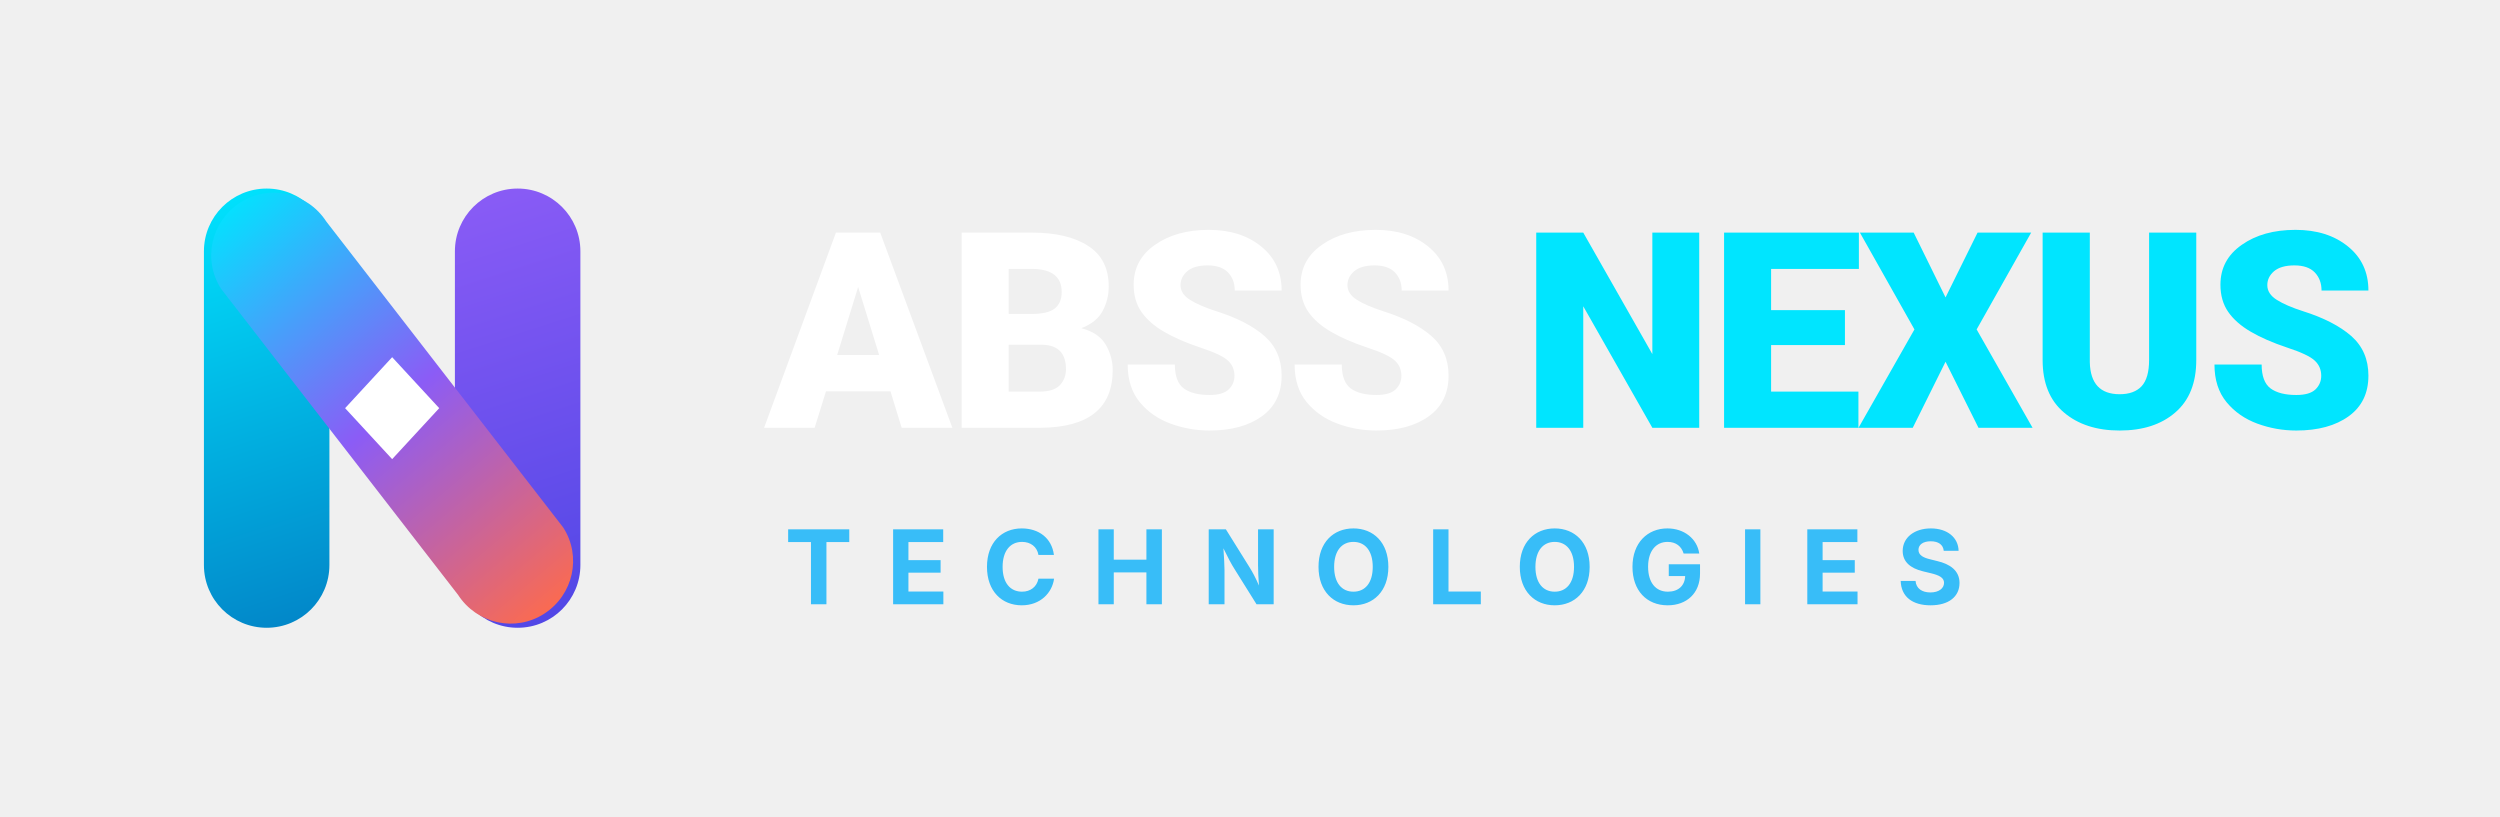
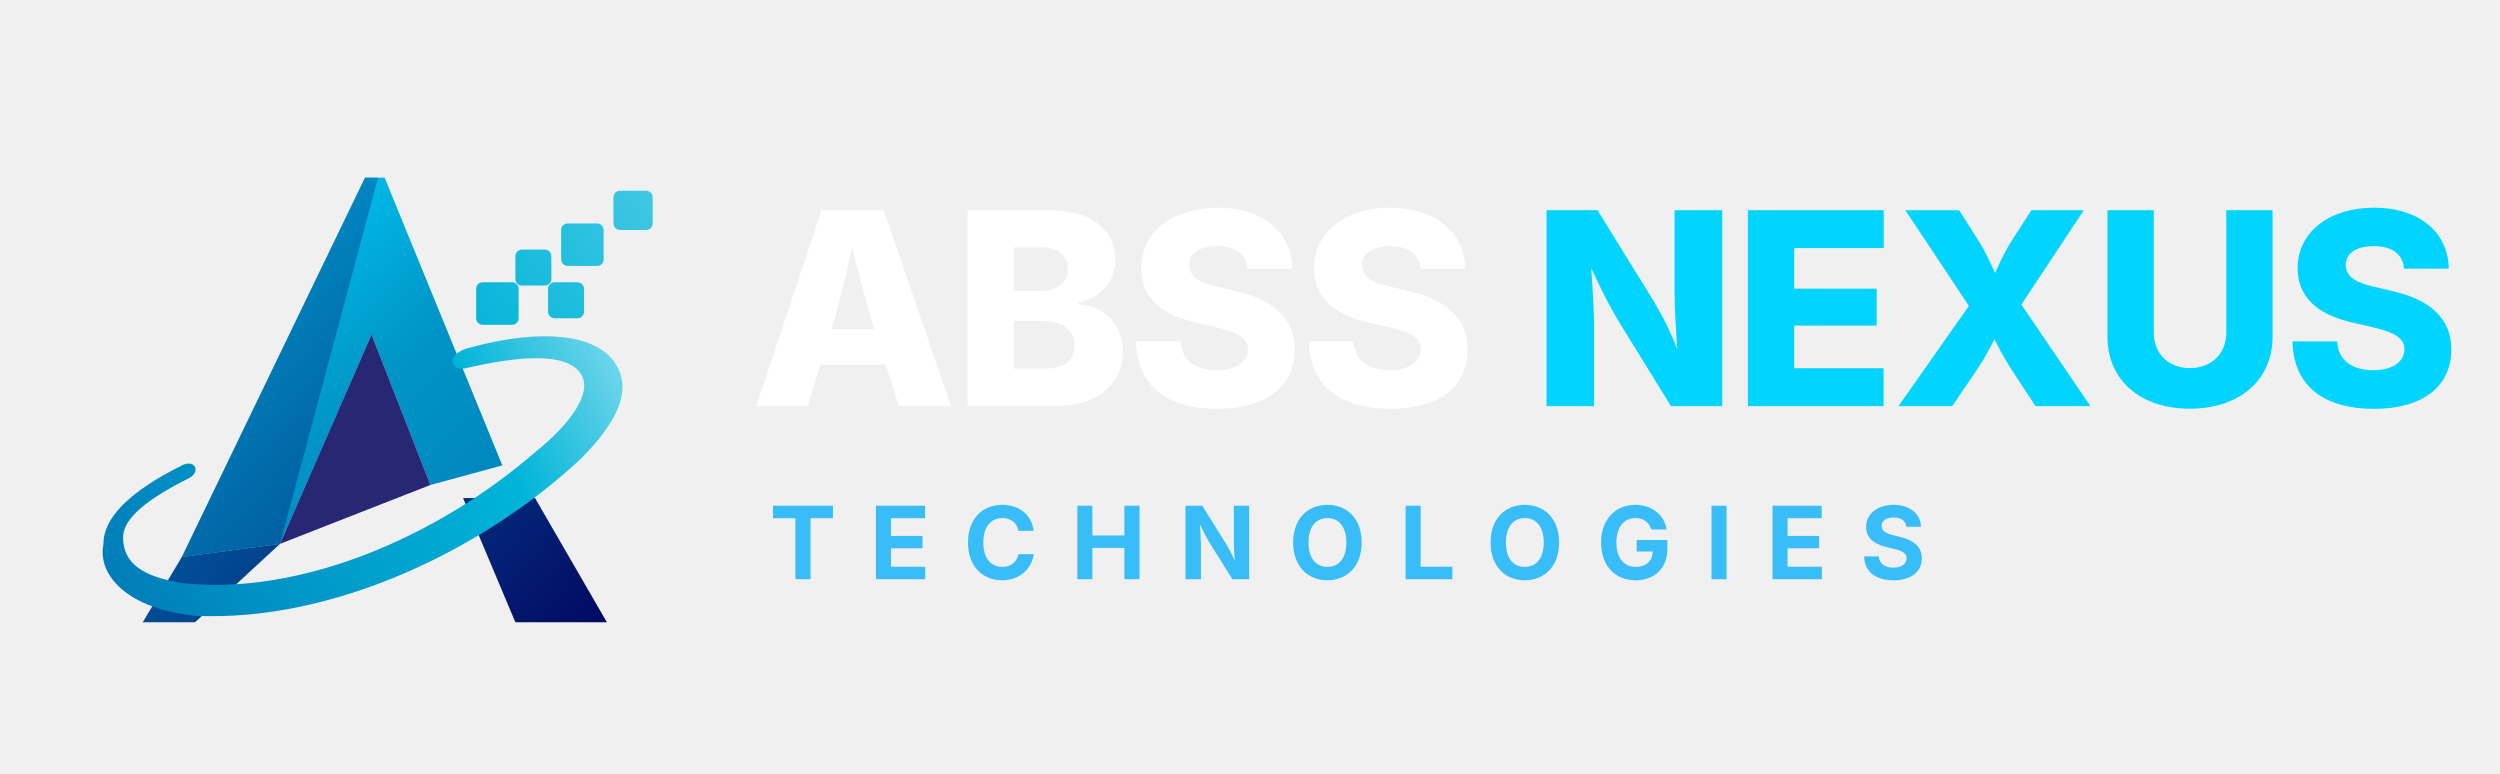
- <svg xmlns="http://www.w3.org/2000/svg" width="1470" height="480" viewBox="0 0 255 80" fill="none">
+ <svg xmlns="http://www.w3.org/2000/svg" width="1680" height="520" viewBox="0 0 260 80" fill="none">
  <defs>
-     <linearGradient id="ab-cd-left" x1="14" y1="12" x2="32" y2="68" gradientUnits="userSpaceOnUse">
+     <linearGradient id="a-grad-cyan" x1="20" y1="20" x2="80" y2="85" gradientUnits="userSpaceOnUse">
+       <stop offset="0%" stop-color="#00D4FF" />
+       <stop offset="45%" stop-color="#0096C7" />
+       <stop offset="100%" stop-color="#0077B6" />
+     </linearGradient>
+     <linearGradient id="a-grad-dark" x1="15" y1="30" x2="85" y2="90" gradientUnits="userSpaceOnUse">
+       <stop offset="0%" stop-color="#0077B6" />
+       <stop offset="50%" stop-color="#023E8A" />
+       <stop offset="100%" stop-color="#03045E" />
+     </linearGradient>
+     <linearGradient id="orbit-grad" x1="5" y1="85" x2="90" y2="40" gradientUnits="userSpaceOnUse">
+       <stop offset="0%" stop-color="#0077B6" />
+       <stop offset="30%" stop-color="#0096C7" />
+       <stop offset="70%" stop-color="#00B4D8" />
+       <stop offset="100%" stop-color="#90E0EF" />
+     </linearGradient>
+     <linearGradient id="pixel-grad" x1="60" y1="40" x2="95" y2="18" gradientUnits="userSpaceOnUse">
+       <stop offset="0%" stop-color="#00B4D8" />
+       <stop offset="100%" stop-color="#48CAE4" />
+     </linearGradient>
+     <linearGradient id="wm-cyan-grad" x1="72" y1="8" x2="160" y2="38" gradientUnits="userSpaceOnUse">
+       <stop offset="0%" stop-color="#00A3FF" />
+       <stop offset="100%" stop-color="#0077B6" />
+     </linearGradient>
+     <linearGradient id="wm-cyan-dark" x1="72" y1="8" x2="160" y2="38" gradientUnits="userSpaceOnUse">
      <stop offset="0%" stop-color="#00E5FF" />
-       <stop offset="100%" stop-color="#0284C7" />
+       <stop offset="100%" stop-color="#38BDF8" />
    </linearGradient>
-     <linearGradient id="ab-cd-right" x1="48" y1="12" x2="66" y2="68" gradientUnits="userSpaceOnUse">
-       <stop offset="0%" stop-color="#8B5CF6" />
-       <stop offset="100%" stop-color="#4F46E5" />
+     <linearGradient id="lm-dark-bg" x1="6" y1="6" x2="74" y2="74" gradientUnits="userSpaceOnUse">
+       <stop offset="0%" stop-color="#141E33" />
+       <stop offset="100%" stop-color="#060913" />
    </linearGradient>
-     <linearGradient id="ab-cd-bridge" x1="18" y1="14" x2="62" y2="66" gradientUnits="userSpaceOnUse">
-       <stop offset="0%" stop-color="#00E5FF" />
-       <stop offset="50%" stop-color="#8B5CF6" />
-       <stop offset="100%" stop-color="#FF6B4A" />
+     <linearGradient id="em-ring" x1="10" y1="10" x2="90" y2="90" gradientUnits="userSpaceOnUse">
+       <stop offset="0%" stop-color="#00D4FF" />
+       <stop offset="50%" stop-color="#0077B6" />
+       <stop offset="100%" stop-color="#023E8A" />
+     </linearGradient>
+     <linearGradient id="em-core" x1="20" y1="15" x2="80" y2="85" gradientUnits="userSpaceOnUse">
+       <stop offset="0%" stop-color="#0F172A" />
+       <stop offset="100%" stop-color="#040711" />
    </linearGradient>
  </defs>
-   <g transform="translate(8, 8) scale(0.8)">
-     <path d="M16 20C16 15.582 19.582 12 24 12C28.418 12 32 15.582 32 20V60C32 64.418 28.418 68 24 68C19.582 68 16 64.418 16 60V20Z" fill="url(#ab-cd-left)" />
-     <path d="M48 20C48 15.582 51.582 12 56 12C60.418 12 64 15.582 64 20V60C64 64.418 60.418 68 56 68C51.582 68 48 64.418 48 60V20Z" fill="url(#ab-cd-right)" />
-     <path d="M18.2 24.8C15.8 21.1 16.9 16.2 20.6 13.8C24.3 11.4 29.2 12.5 31.6 16.2L61.8 55.2C64.2 58.9 63.1 63.8 59.4 66.2C55.7 68.6 50.8 67.5 48.4 63.8L18.2 24.8Z" fill="url(#ab-cd-bridge)" />
-     <path d="M40 33.5L46 40L40 46.5L34 40L40 33.5Z" fill="#FFFFFF" />
+   <g transform="translate(6, 6) scale(0.68)">
+     <g id="a-orbital-crest">
+       <path d="M47 18 L50 18 L68 62 L57 65 L48 42 L34 74 L19 76 L47 18 Z" fill="url(#a-grad-cyan)" />
+       <path d="M47 18 L49 18 L34 74 L19 76 Z" fill="url(#a-grad-dark)" opacity="0.6" />
+       <path d="M19 76 L34 74 L21 86 L13 86 Z" fill="url(#a-grad-dark)" />
+       <path d="M62 67 L73 67 L84 86 L70 86 Z" fill="url(#a-grad-dark)" />
+       <path d="M48 42 L57 65 L34 74 Z" fill="#03045E" opacity="0.85" />
+       <path d="M7 74 C6 79 11 84 21 85 C42 86 65 75 80 61 C86 55 88 50 85 46 C82 42 74 41 63 44 C59 45 60 48 63 47 C72 45 78 45 80 48 C82 51 78 56 73 60 C58 73 37 82 19 80 C13 79 10 77 10 73 C10 70 14 67 20 64 C22 63 21 61 19 62 C11 66 7 70 7 74 Z" fill="url(#orbit-grad)" />
+       <rect x="64" y="34" width="6.5" height="6.5" rx="1" fill="url(#pixel-grad)" />
+       <rect x="75" y="34" width="5.5" height="5.5" rx="1" fill="url(#pixel-grad)" />
+       <rect x="70" y="29" width="5.5" height="5.5" rx="1" fill="url(#pixel-grad)" />
+       <rect x="77" y="25" width="6.5" height="6.5" rx="1" fill="url(#pixel-grad)" />
+       <rect x="85" y="20" width="6" height="6" rx="1" fill="url(#pixel-grad)" />
+     </g>
  </g>
-   <text x="78" y="42" fill="#FFFFFF" font-family="'Space Grotesk', -apple-system, BlinkMacSystemFont, 'Segoe UI', Roboto, sans-serif" font-weight="800" font-size="28" letter-spacing="-0.5">ABSS <tspan fill="#00E5FF">NEXUS</tspan>
+   <text x="78" y="42" fill="#FFFFFF" font-family="'Space Grotesk', -apple-system, sans-serif" font-weight="800" font-size="28" letter-spacing="-0.5">ABSS <tspan fill="#00D4FF">NEXUS</tspan>
  </text>
-   <text x="80" y="60" fill="#38BDF8" font-family="'Inter', -apple-system, BlinkMacSystemFont, 'Segoe UI', sans-serif" font-weight="700" font-size="10.5" letter-spacing="3.4">TECHNOLOGIES</text>
+   <text x="80" y="60" fill="#38BDF8" font-family="'Inter', -apple-system, sans-serif" font-weight="700" font-size="10.5" letter-spacing="3.4">TECHNOLOGIES</text>
</svg>
